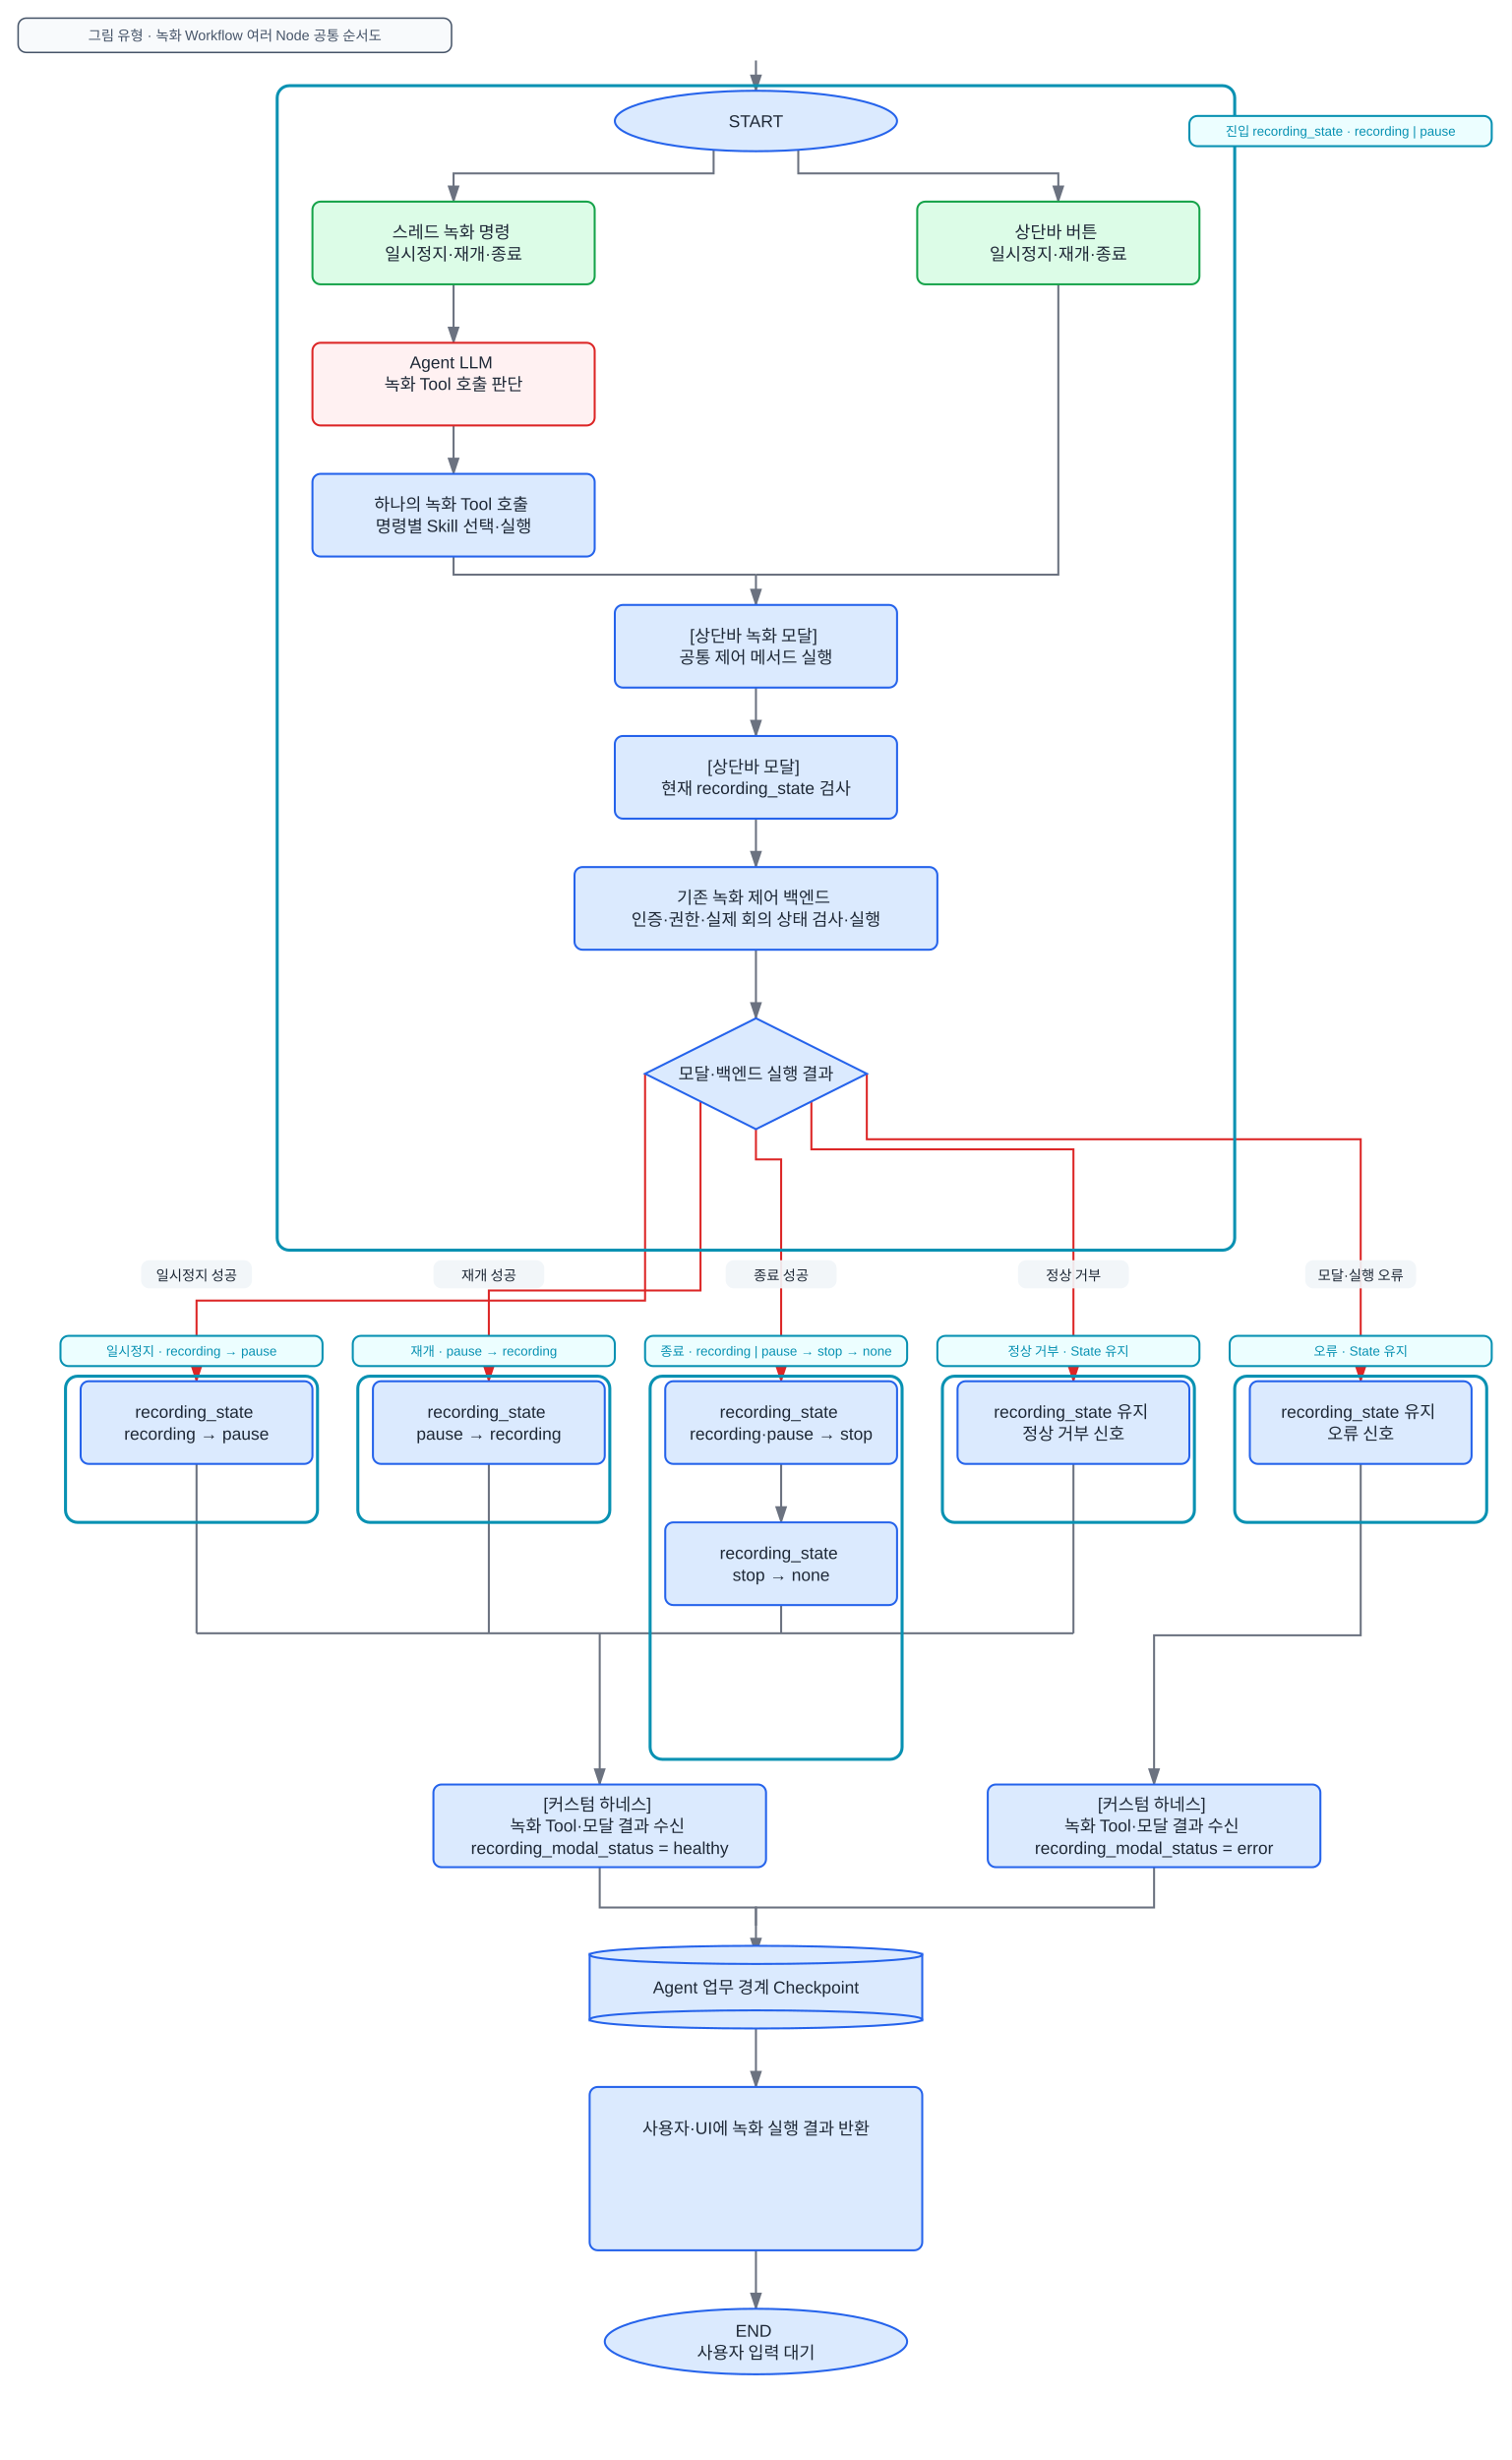
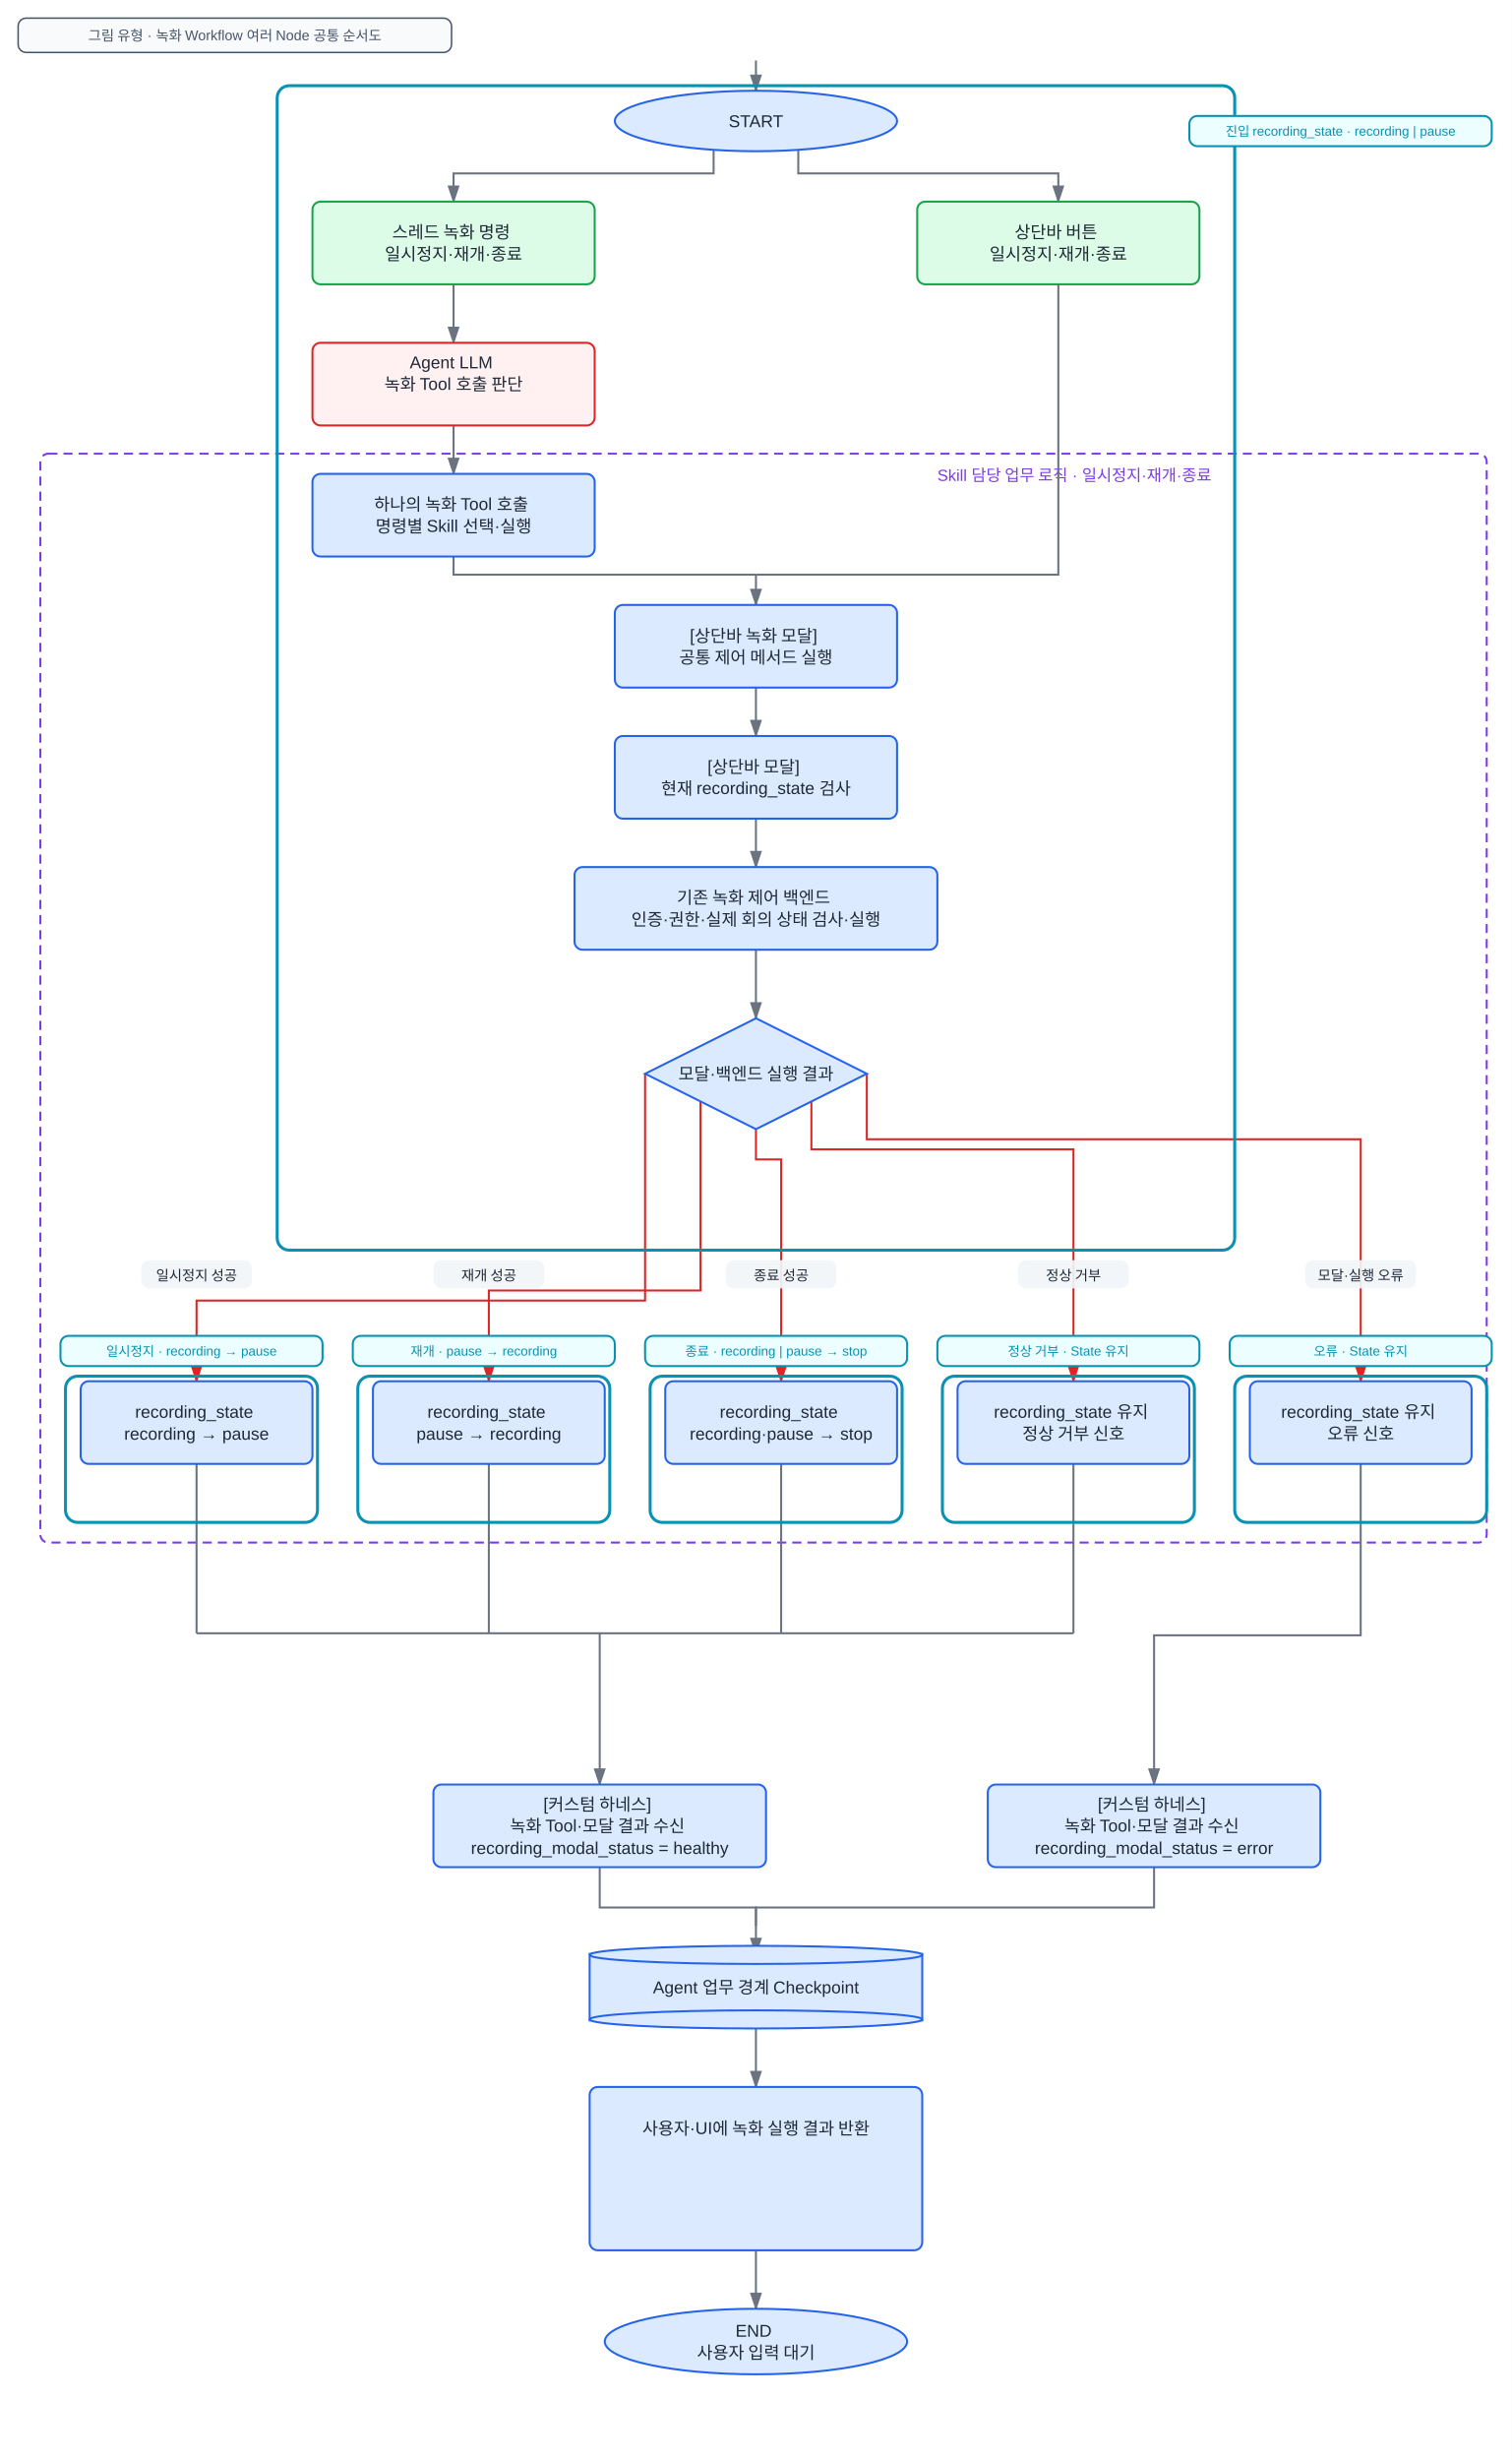
<svg xmlns="http://www.w3.org/2000/svg" width="1500" height="2440" viewBox="0 0 1500 2440">
  <defs>
    <marker id="a6b7280" markerWidth="10" markerHeight="10" refX="8" refY="3" orient="auto">
      <path d="M0 0L0 6L9 3z" fill="#6b7280" />
    </marker>
    <marker id="a2563eb" markerWidth="10" markerHeight="10" refX="8" refY="3" orient="auto">
      <path d="M0 0L0 6L9 3z" fill="#2563eb" />
    </marker>
    <marker id="adc2626" markerWidth="10" markerHeight="10" refX="8" refY="3" orient="auto">
      <path d="M0 0L0 6L9 3z" fill="#dc2626" />
    </marker>
    <marker id="a16a34a" markerWidth="10" markerHeight="10" refX="8" refY="3" orient="auto">
      <path d="M0 0L0 6L9 3z" fill="#16a34a" />
    </marker>
    <marker id="ad97706" markerWidth="10" markerHeight="10" refX="8" refY="3" orient="auto">
      <path d="M0 0L0 6L9 3z" fill="#d97706" />
    </marker>
    <marker id="af97316" markerWidth="10" markerHeight="10" refX="8" refY="3" orient="auto">
      <path d="M0 0L0 6L9 3z" fill="#f97316" />
    </marker>
    <marker id="a0f766e" markerWidth="10" markerHeight="10" refX="8" refY="3" orient="auto">
      <path d="M0 0L0 6L9 3z" fill="#0f766e" />
    </marker>
    <marker id="a475569" markerWidth="10" markerHeight="10" refX="8" refY="3" orient="auto">
      <path d="M0 0L0 6L9 3z" fill="#475569" />
    </marker>
    <marker id="a1f2937" markerWidth="10" markerHeight="10" refX="8" refY="3" orient="auto">
      <path d="M0 0L0 6L9 3z" fill="#1f2937" />
    </marker>
  </defs>
  <rect width="100%" height="100%" fill="white" />
+   <rect x="40" y="450" width="1435" height="1080" rx="8" stroke="#7c3aed" fill="none" stroke-width="2" stroke-dasharray="9 6" />
+   <text x="930" y="477" text-anchor="start" font-family="Arial,'Noto Sans KR',sans-serif" font-size="16" fill="#7c3aed">Skill 담당 업무 로직 · 일시정지·재개·종료</text>
  <polyline points="640,1065.00 640,1290.00 195,1290.00 195,1370.00" fill="none" stroke="#dc2626" stroke-width="2" marker-end="url(#adc2626)" />
  <polyline points="695,1092.50 695,1280.00 485,1280.00 485,1370.00" fill="none" stroke="#dc2626" stroke-width="2" marker-end="url(#adc2626)" />
  <polyline points="750,1120.00 750,1150.00 775,1150.00 775,1370.00" fill="none" stroke="#dc2626" stroke-width="2" marker-end="url(#adc2626)" />
  <polyline points="805,1092.50 805,1140.00 1065,1140.00 1065,1370.00" fill="none" stroke="#dc2626" stroke-width="2" marker-end="url(#adc2626)" />
  <polyline points="860,1065.00 860,1130.00 1350,1130.00 1350,1370.00" fill="none" stroke="#dc2626" stroke-width="2" marker-end="url(#adc2626)" />
-   <polyline points="775,1452.00 775,1510.00" fill="none" stroke="#6b7280" stroke-width="2" marker-end="url(#a6b7280)" />
+   <polyline points="775,1452.00 775,1620.00" fill="none" stroke="#6b7280" stroke-width="2" />
  <polyline points="195,1452.00 195,1620.00" fill="none" stroke="#6b7280" stroke-width="2" />
  <polyline points="485,1452.00 485,1620.00" fill="none" stroke="#6b7280" stroke-width="2" />
-   <polyline points="775,1592.00 775,1620.00" fill="none" stroke="#6b7280" stroke-width="2" />
  <polyline points="1065,1452.00 1065,1620.00" fill="none" stroke="#6b7280" stroke-width="2" />
  <polyline points="195,1620.00 1065,1620.00" fill="none" stroke="#6b7280" stroke-width="2" />
  <polyline points="595,1620.00 595,1770.00" fill="none" stroke="#6b7280" stroke-width="2" marker-end="url(#a6b7280)" />
  <polyline points="1350,1452.00 1350,1622.00 1145,1622.00 1145,1770.00" fill="none" stroke="#6b7280" stroke-width="2" marker-end="url(#a6b7280)" />
  <polyline points="595,1852.00 595,1892.00 750,1892.00 750,1910.00" fill="none" stroke="#6b7280" stroke-width="2" />
  <polyline points="1145,1852.00 1145,1892.00 750,1892.00 750,1910.00" fill="none" stroke="#6b7280" stroke-width="2" />
  <polyline points="750,1910.00 750,1938.00" fill="none" stroke="#6b7280" stroke-width="2" marker-end="url(#a6b7280)" />
  <polyline points="750,2012.00 750,2070.00" fill="none" stroke="#6b7280" stroke-width="2" marker-end="url(#a6b7280)" />
  <polyline points="750,2232.00 750,2290.00" fill="none" stroke="#6b7280" stroke-width="2" marker-end="url(#a6b7280)" />
  <polyline points="708,148.50 708,172.00 450,172.00 450,200.00" fill="none" stroke="#6b7280" stroke-width="2" marker-end="url(#a6b7280)" />
  <polyline points="792,148.50 792,172.00 1050,172.00 1050,200.00" fill="none" stroke="#6b7280" stroke-width="2" marker-end="url(#a6b7280)" />
  <polyline points="450,282.00 450,340.00" fill="none" stroke="#6b7280" stroke-width="2" marker-end="url(#a6b7280)" />
  <polyline points="450,422.00 450,470.00" fill="none" stroke="#6b7280" stroke-width="2" marker-end="url(#a6b7280)" />
  <polyline points="450,552.00 450,570.00 750,570.00" fill="none" stroke="#6b7280" stroke-width="2" />
  <polyline points="1050,282.00 1050,570.00 750,570.00" fill="none" stroke="#6b7280" stroke-width="2" />
  <polyline points="750,570.00 750,600.00" fill="none" stroke="#6b7280" stroke-width="2" marker-end="url(#a6b7280)" />
  <polyline points="750,682.00 750,730.00" fill="none" stroke="#6b7280" stroke-width="2" marker-end="url(#a6b7280)" />
  <polyline points="750,812.00 750,860.00" fill="none" stroke="#6b7280" stroke-width="2" marker-end="url(#a6b7280)" />
  <polyline points="750,942.00 750,1010.00" fill="none" stroke="#6b7280" stroke-width="2" marker-end="url(#a6b7280)" />
  <rect x="140" y="1250.00" width="110" height="27.92" rx="8" fill="#f1f5f9" fill-opacity="0.92" stroke="transparent" stroke-width="1" />
  <rect x="430" y="1250.00" width="110" height="27.92" rx="8" fill="#f1f5f9" fill-opacity="0.92" stroke="transparent" stroke-width="1" />
  <rect x="720" y="1250.00" width="110" height="27.92" rx="8" fill="#f1f5f9" fill-opacity="0.92" stroke="transparent" stroke-width="1" />
  <rect x="1010" y="1250.00" width="110" height="27.92" rx="8" fill="#f1f5f9" fill-opacity="0.92" stroke="transparent" stroke-width="1" />
  <rect x="1295" y="1250.00" width="110" height="27.92" rx="8" fill="#f1f5f9" fill-opacity="0.92" stroke="transparent" stroke-width="1" />
  <polyline points="750,60.00 750,90.00" fill="none" stroke="#6b7280" stroke-width="2" marker-end="url(#a6b7280)" />
  <ellipse cx="750" cy="120.00" rx="140" ry="30.00" fill="#dbeafe" stroke="#2563eb" stroke-width="2" />
  <rect x="310" y="200.00" width="280" height="82.00" rx="8" fill="#dcfce7" fill-opacity="1" stroke="#16a34a" stroke-width="2" />
  <rect x="910" y="200.00" width="280" height="82.00" rx="8" fill="#dcfce7" fill-opacity="1" stroke="#16a34a" stroke-width="2" />
  <rect x="310" y="340.00" width="280" height="82.00" rx="8" fill="#fff1f2" fill-opacity="1" stroke="#dc2626" stroke-width="2" />
  <rect x="310" y="470.00" width="280" height="82.00" rx="8" fill="#dbeafe" fill-opacity="1" stroke="#2563eb" stroke-width="2" />
  <rect x="610" y="600.00" width="280" height="82.00" rx="8" fill="#dbeafe" fill-opacity="1" stroke="#2563eb" stroke-width="2" />
  <rect x="610" y="730.00" width="280" height="82.00" rx="8" fill="#dbeafe" fill-opacity="1" stroke="#2563eb" stroke-width="2" />
  <rect x="570" y="860.00" width="360" height="82.00" rx="8" fill="#dbeafe" fill-opacity="1" stroke="#2563eb" stroke-width="2" />
  <polygon points="750,1010.00 860,1065.00 750,1120.00 640,1065.00" fill="#dbeafe" stroke="#2563eb" stroke-width="2" />
  <rect x="80" y="1370.00" width="230" height="82.00" rx="8" fill="#dbeafe" fill-opacity="1" stroke="#2563eb" stroke-width="2" />
  <rect x="370" y="1370.00" width="230" height="82.00" rx="8" fill="#dbeafe" fill-opacity="1" stroke="#2563eb" stroke-width="2" />
  <rect x="660" y="1370.00" width="230" height="82.00" rx="8" fill="#dbeafe" fill-opacity="1" stroke="#2563eb" stroke-width="2" />
  <rect x="950" y="1370.00" width="230" height="82.00" rx="8" fill="#dbeafe" fill-opacity="1" stroke="#2563eb" stroke-width="2" />
  <rect x="1240" y="1370.00" width="220" height="82.00" rx="8" fill="#dbeafe" fill-opacity="1" stroke="#2563eb" stroke-width="2" />
-   <rect x="660" y="1510.00" width="230" height="82.00" rx="8" fill="#dbeafe" fill-opacity="1" stroke="#2563eb" stroke-width="2" />
  <rect x="430" y="1770.00" width="330" height="82.00" rx="8" fill="#dbeafe" fill-opacity="1" stroke="#2563eb" stroke-width="2" />
  <rect x="980" y="1770.00" width="330" height="82.00" rx="8" fill="#dbeafe" fill-opacity="1" stroke="#2563eb" stroke-width="2" />
  <rect x="585" y="1938.00" width="330" height="66.00" rx="0" fill="#dbeafe" fill-opacity="1" stroke="#2563eb" stroke-width="2" />
  <ellipse cx="750" cy="1939.00" rx="165" ry="9.00" fill="#dbeafe" stroke="#2563eb" stroke-width="2" />
  <ellipse cx="750" cy="2003.00" rx="165" ry="9.00" fill="#dbeafe" stroke="#2563eb" stroke-width="2" />
  <rect x="585" y="2070.00" width="330" height="162.00" rx="8" fill="#dbeafe" fill-opacity="1" stroke="#2563eb" stroke-width="2" />
  <ellipse cx="750" cy="2322.50" rx="150" ry="32.50" fill="#dbeafe" stroke="#2563eb" stroke-width="2" />
  <text x="750" y="126.12" text-anchor="middle" font-family="Arial,'Noto Sans KR',sans-serif" font-size="17" fill="#1f2937">
    <tspan x="750" dy="0">START</tspan>
  </text>
  <text x="450" y="236.24" text-anchor="middle" font-family="Arial,'Noto Sans KR',sans-serif" font-size="17" fill="#1f2937">
    <tspan x="450" dy="0">스레드 녹화 명령</tspan>
    <tspan x="450" dy="21.76">일시정지·재개·종료</tspan>
  </text>
  <text x="1050" y="236.24" text-anchor="middle" font-family="Arial,'Noto Sans KR',sans-serif" font-size="17" fill="#1f2937">
    <tspan x="1050" dy="0">상단바 버튼</tspan>
    <tspan x="1050" dy="21.76">일시정지·재개·종료</tspan>
  </text>
  <text x="450" y="365.36" text-anchor="middle" font-family="Arial,'Noto Sans KR',sans-serif" font-size="17" fill="#1f2937">
    <tspan x="450" dy="0">Agent LLM</tspan>
    <tspan x="450" dy="21.76">녹화 Tool 호출 판단</tspan>
  </text>
  <text x="450" y="506.24" text-anchor="middle" font-family="Arial,'Noto Sans KR',sans-serif" font-size="17" fill="#1f2937">
    <tspan x="450" dy="0">하나의 녹화 Tool 호출</tspan>
    <tspan x="450" dy="21.76">명령별 Skill 선택·실행</tspan>
  </text>
  <text x="750" y="636.24" text-anchor="middle" font-family="Arial,'Noto Sans KR',sans-serif" font-size="17" fill="#1f2937">
    <tspan x="750" dy="0">[상단바 녹화 모달]</tspan>
    <tspan x="750" dy="21.76">공통 제어 메서드 실행</tspan>
  </text>
  <text x="750" y="766.24" text-anchor="middle" font-family="Arial,'Noto Sans KR',sans-serif" font-size="17" fill="#1f2937">
    <tspan x="750" dy="0">[상단바 모달]</tspan>
    <tspan x="750" dy="21.76">현재 recording_state 검사</tspan>
  </text>
  <text x="750" y="896.24" text-anchor="middle" font-family="Arial,'Noto Sans KR',sans-serif" font-size="17" fill="#1f2937">
    <tspan x="750" dy="0">기존 녹화 제어 백엔드</tspan>
    <tspan x="750" dy="21.76">인증·권한·실제 회의 상태 검사·실행</tspan>
  </text>
  <text x="750" y="1071.12" text-anchor="middle" font-family="Arial,'Noto Sans KR',sans-serif" font-size="17" fill="#1f2937">
    <tspan x="750" dy="0">모달·백엔드 실행 결과</tspan>
  </text>
  <text x="195" y="1406.24" text-anchor="middle" font-family="Arial,'Noto Sans KR',sans-serif" font-size="17" fill="#1f2937">
    <tspan x="195" dy="0">recording_state</tspan>
    <tspan x="195" dy="21.76">recording → pause</tspan>
  </text>
  <text x="485" y="1406.24" text-anchor="middle" font-family="Arial,'Noto Sans KR',sans-serif" font-size="17" fill="#1f2937">
    <tspan x="485" dy="0">recording_state</tspan>
    <tspan x="485" dy="21.76">pause → recording</tspan>
  </text>
  <text x="775" y="1406.24" text-anchor="middle" font-family="Arial,'Noto Sans KR',sans-serif" font-size="17" fill="#1f2937">
    <tspan x="775" dy="0">recording_state</tspan>
    <tspan x="775" dy="21.76">recording·pause → stop</tspan>
  </text>
  <text x="1065" y="1406.24" text-anchor="middle" font-family="Arial,'Noto Sans KR',sans-serif" font-size="17" fill="#1f2937">
    <tspan x="1065" dy="0">recording_state 유지</tspan>
    <tspan x="1065" dy="21.76">정상 거부 신호</tspan>
  </text>
  <text x="1350" y="1406.24" text-anchor="middle" font-family="Arial,'Noto Sans KR',sans-serif" font-size="17" fill="#1f2937">
    <tspan x="1350" dy="0">recording_state 유지</tspan>
    <tspan x="1350" dy="21.76">오류 신호</tspan>
  </text>
  <text x="195" y="1270.00" text-anchor="middle" font-family="Arial,'Noto Sans KR',sans-serif" font-size="14" fill="#1f2937">
    <tspan x="195" dy="0">일시정지 성공</tspan>
  </text>
  <text x="485" y="1270.00" text-anchor="middle" font-family="Arial,'Noto Sans KR',sans-serif" font-size="14" fill="#1f2937">
    <tspan x="485" dy="0">재개 성공</tspan>
  </text>
  <text x="775" y="1270.00" text-anchor="middle" font-family="Arial,'Noto Sans KR',sans-serif" font-size="14" fill="#1f2937">
    <tspan x="775" dy="0">종료 성공</tspan>
  </text>
  <text x="1065" y="1270.00" text-anchor="middle" font-family="Arial,'Noto Sans KR',sans-serif" font-size="14" fill="#1f2937">
    <tspan x="1065" dy="0">정상 거부</tspan>
  </text>
  <text x="1350" y="1270.00" text-anchor="middle" font-family="Arial,'Noto Sans KR',sans-serif" font-size="14" fill="#1f2937">
    <tspan x="1350" dy="0">모달·실행 오류</tspan>
  </text>
-   <text x="775" y="1546.24" text-anchor="middle" font-family="Arial,'Noto Sans KR',sans-serif" font-size="17" fill="#1f2937">
-     <tspan x="775" dy="0">recording_state</tspan>
-     <tspan x="775" dy="21.76">stop → none</tspan>
-   </text>
  <text x="595" y="1795.36" text-anchor="middle" font-family="Arial,'Noto Sans KR',sans-serif" font-size="17" fill="#1f2937">
    <tspan x="595" dy="0">[커스텀 하네스]</tspan>
    <tspan x="595" dy="21.76">녹화 Tool·모달 결과 수신</tspan>
    <tspan x="595" dy="21.76">recording_modal_status = healthy</tspan>
  </text>
  <text x="1145" y="1795.36" text-anchor="middle" font-family="Arial,'Noto Sans KR',sans-serif" font-size="17" fill="#1f2937">
    <tspan x="1145" dy="0">[커스텀 하네스]</tspan>
    <tspan x="1145" dy="21.76">녹화 Tool·모달 결과 수신</tspan>
    <tspan x="1145" dy="21.76">recording_modal_status = error</tspan>
  </text>
  <text x="750" y="1977.12" text-anchor="middle" font-family="Arial,'Noto Sans KR',sans-serif" font-size="17" fill="#1f2937">
    <tspan x="750" dy="0">Agent 업무 경계 Checkpoint</tspan>
  </text>
  <text x="750" y="2117.12" text-anchor="middle" font-family="Arial,'Noto Sans KR',sans-serif" font-size="17" fill="#1f2937">
    <tspan x="750" dy="0">사용자·UI에 녹화 실행 결과 반환</tspan>
  </text>
  <text x="750" y="2317.74" text-anchor="middle" font-family="Arial,'Noto Sans KR',sans-serif" font-size="17" fill="#1f2937">
    <tspan x="750" dy="0">END</tspan>
    <tspan x="750" dy="21.76">사용자 입력 대기</tspan>
  </text>
  <g id="ge-annotations">
    <rect x="18" y="18" width="430" height="34" rx="8" fill="#f8fafc" stroke="#475569" stroke-width="1.5" />
    <text x="233.00" y="40.25" text-anchor="middle" font-family="Arial,'Noto Sans KR',sans-serif" font-size="14" fill="#475569">
      <tspan x="233.00" dy="0">그림 유형 · 녹화 Workflow 여러 Node 공통 순서도</tspan>
    </text>
    <rect x="275" y="85" width="950" height="1155" rx="12" fill="none" stroke="#0891b2" stroke-width="3" />
    <rect x="1180" y="115" width="300" height="30" rx="8" fill="#ecfeff" stroke="#0891b2" stroke-width="2" />
    <text x="1330.00" y="134.88" text-anchor="middle" font-family="Arial,'Noto Sans KR',sans-serif" font-size="13" fill="#0891b2">
      <tspan x="1330.00" dy="0">진입 recording_state · recording | pause</tspan>
    </text>
    <rect x="65" y="1365" width="250" height="145" rx="12" fill="none" stroke="#0891b2" stroke-width="3" />
    <rect x="60" y="1325" width="260" height="30" rx="8" fill="#ecfeff" stroke="#0891b2" stroke-width="2" />
    <text x="190.00" y="1344.88" text-anchor="middle" font-family="Arial,'Noto Sans KR',sans-serif" font-size="13" fill="#0891b2">
      <tspan x="190.00" dy="0">일시정지 · recording → pause</tspan>
    </text>
    <rect x="355" y="1365" width="250" height="145" rx="12" fill="none" stroke="#0891b2" stroke-width="3" />
    <rect x="350" y="1325" width="260" height="30" rx="8" fill="#ecfeff" stroke="#0891b2" stroke-width="2" />
    <text x="480.00" y="1344.88" text-anchor="middle" font-family="Arial,'Noto Sans KR',sans-serif" font-size="13" fill="#0891b2">
      <tspan x="480.00" dy="0">재개 · pause → recording</tspan>
    </text>
-     <rect x="645" y="1365" width="250" height="380" rx="12" fill="none" stroke="#0891b2" stroke-width="3" />
+     <rect x="645" y="1365" width="250" height="145" rx="12" fill="none" stroke="#0891b2" stroke-width="3" />
    <rect x="640" y="1325" width="260" height="30" rx="8" fill="#ecfeff" stroke="#0891b2" stroke-width="2" />
    <text x="770.00" y="1344.88" text-anchor="middle" font-family="Arial,'Noto Sans KR',sans-serif" font-size="13" fill="#0891b2">
-       <tspan x="770.00" dy="0">종료 · recording | pause → stop → none</tspan>
+       <tspan x="770.00" dy="0">종료 · recording | pause → stop</tspan>
    </text>
    <rect x="935" y="1365" width="250" height="145" rx="12" fill="none" stroke="#0891b2" stroke-width="3" />
    <rect x="930" y="1325" width="260" height="30" rx="8" fill="#ecfeff" stroke="#0891b2" stroke-width="2" />
    <text x="1060.00" y="1344.88" text-anchor="middle" font-family="Arial,'Noto Sans KR',sans-serif" font-size="13" fill="#0891b2">
      <tspan x="1060.00" dy="0">정상 거부 · State 유지</tspan>
    </text>
    <rect x="1225" y="1365" width="250" height="145" rx="12" fill="none" stroke="#0891b2" stroke-width="3" />
    <rect x="1220" y="1325" width="260" height="30" rx="8" fill="#ecfeff" stroke="#0891b2" stroke-width="2" />
    <text x="1350.00" y="1344.88" text-anchor="middle" font-family="Arial,'Noto Sans KR',sans-serif" font-size="13" fill="#0891b2">
      <tspan x="1350.00" dy="0">오류 · State 유지</tspan>
    </text>
  </g>
</svg>
